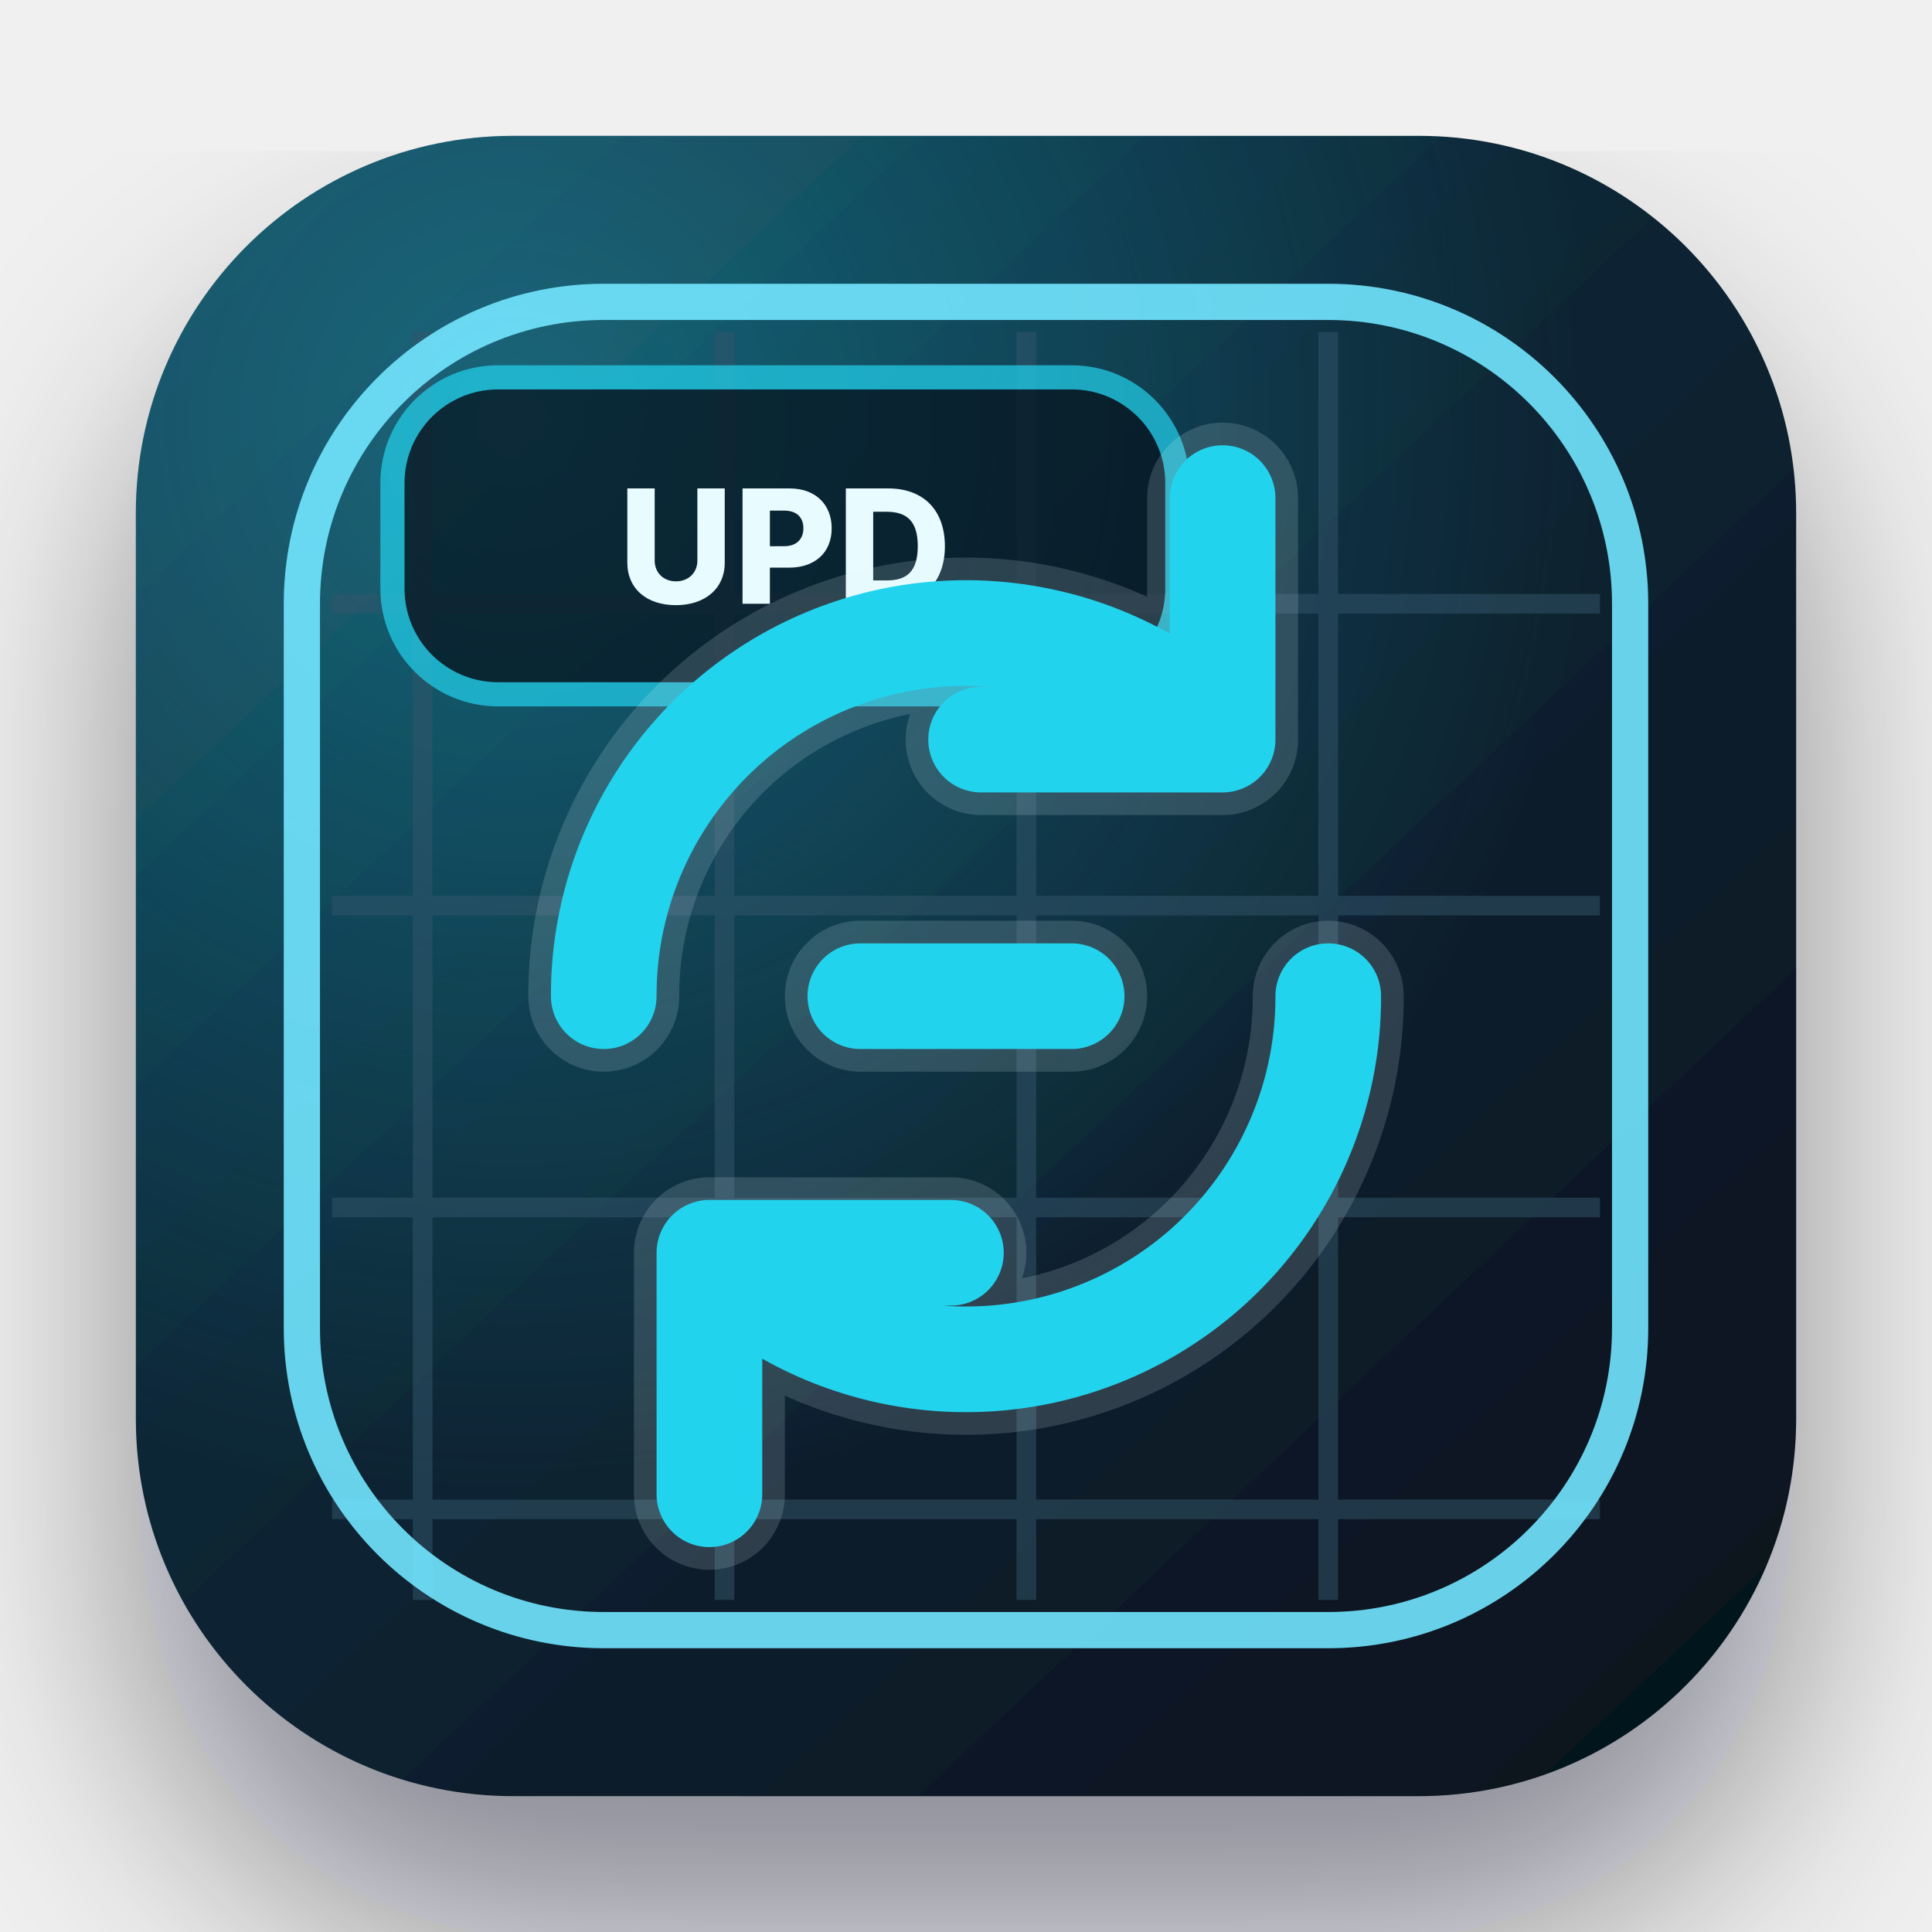
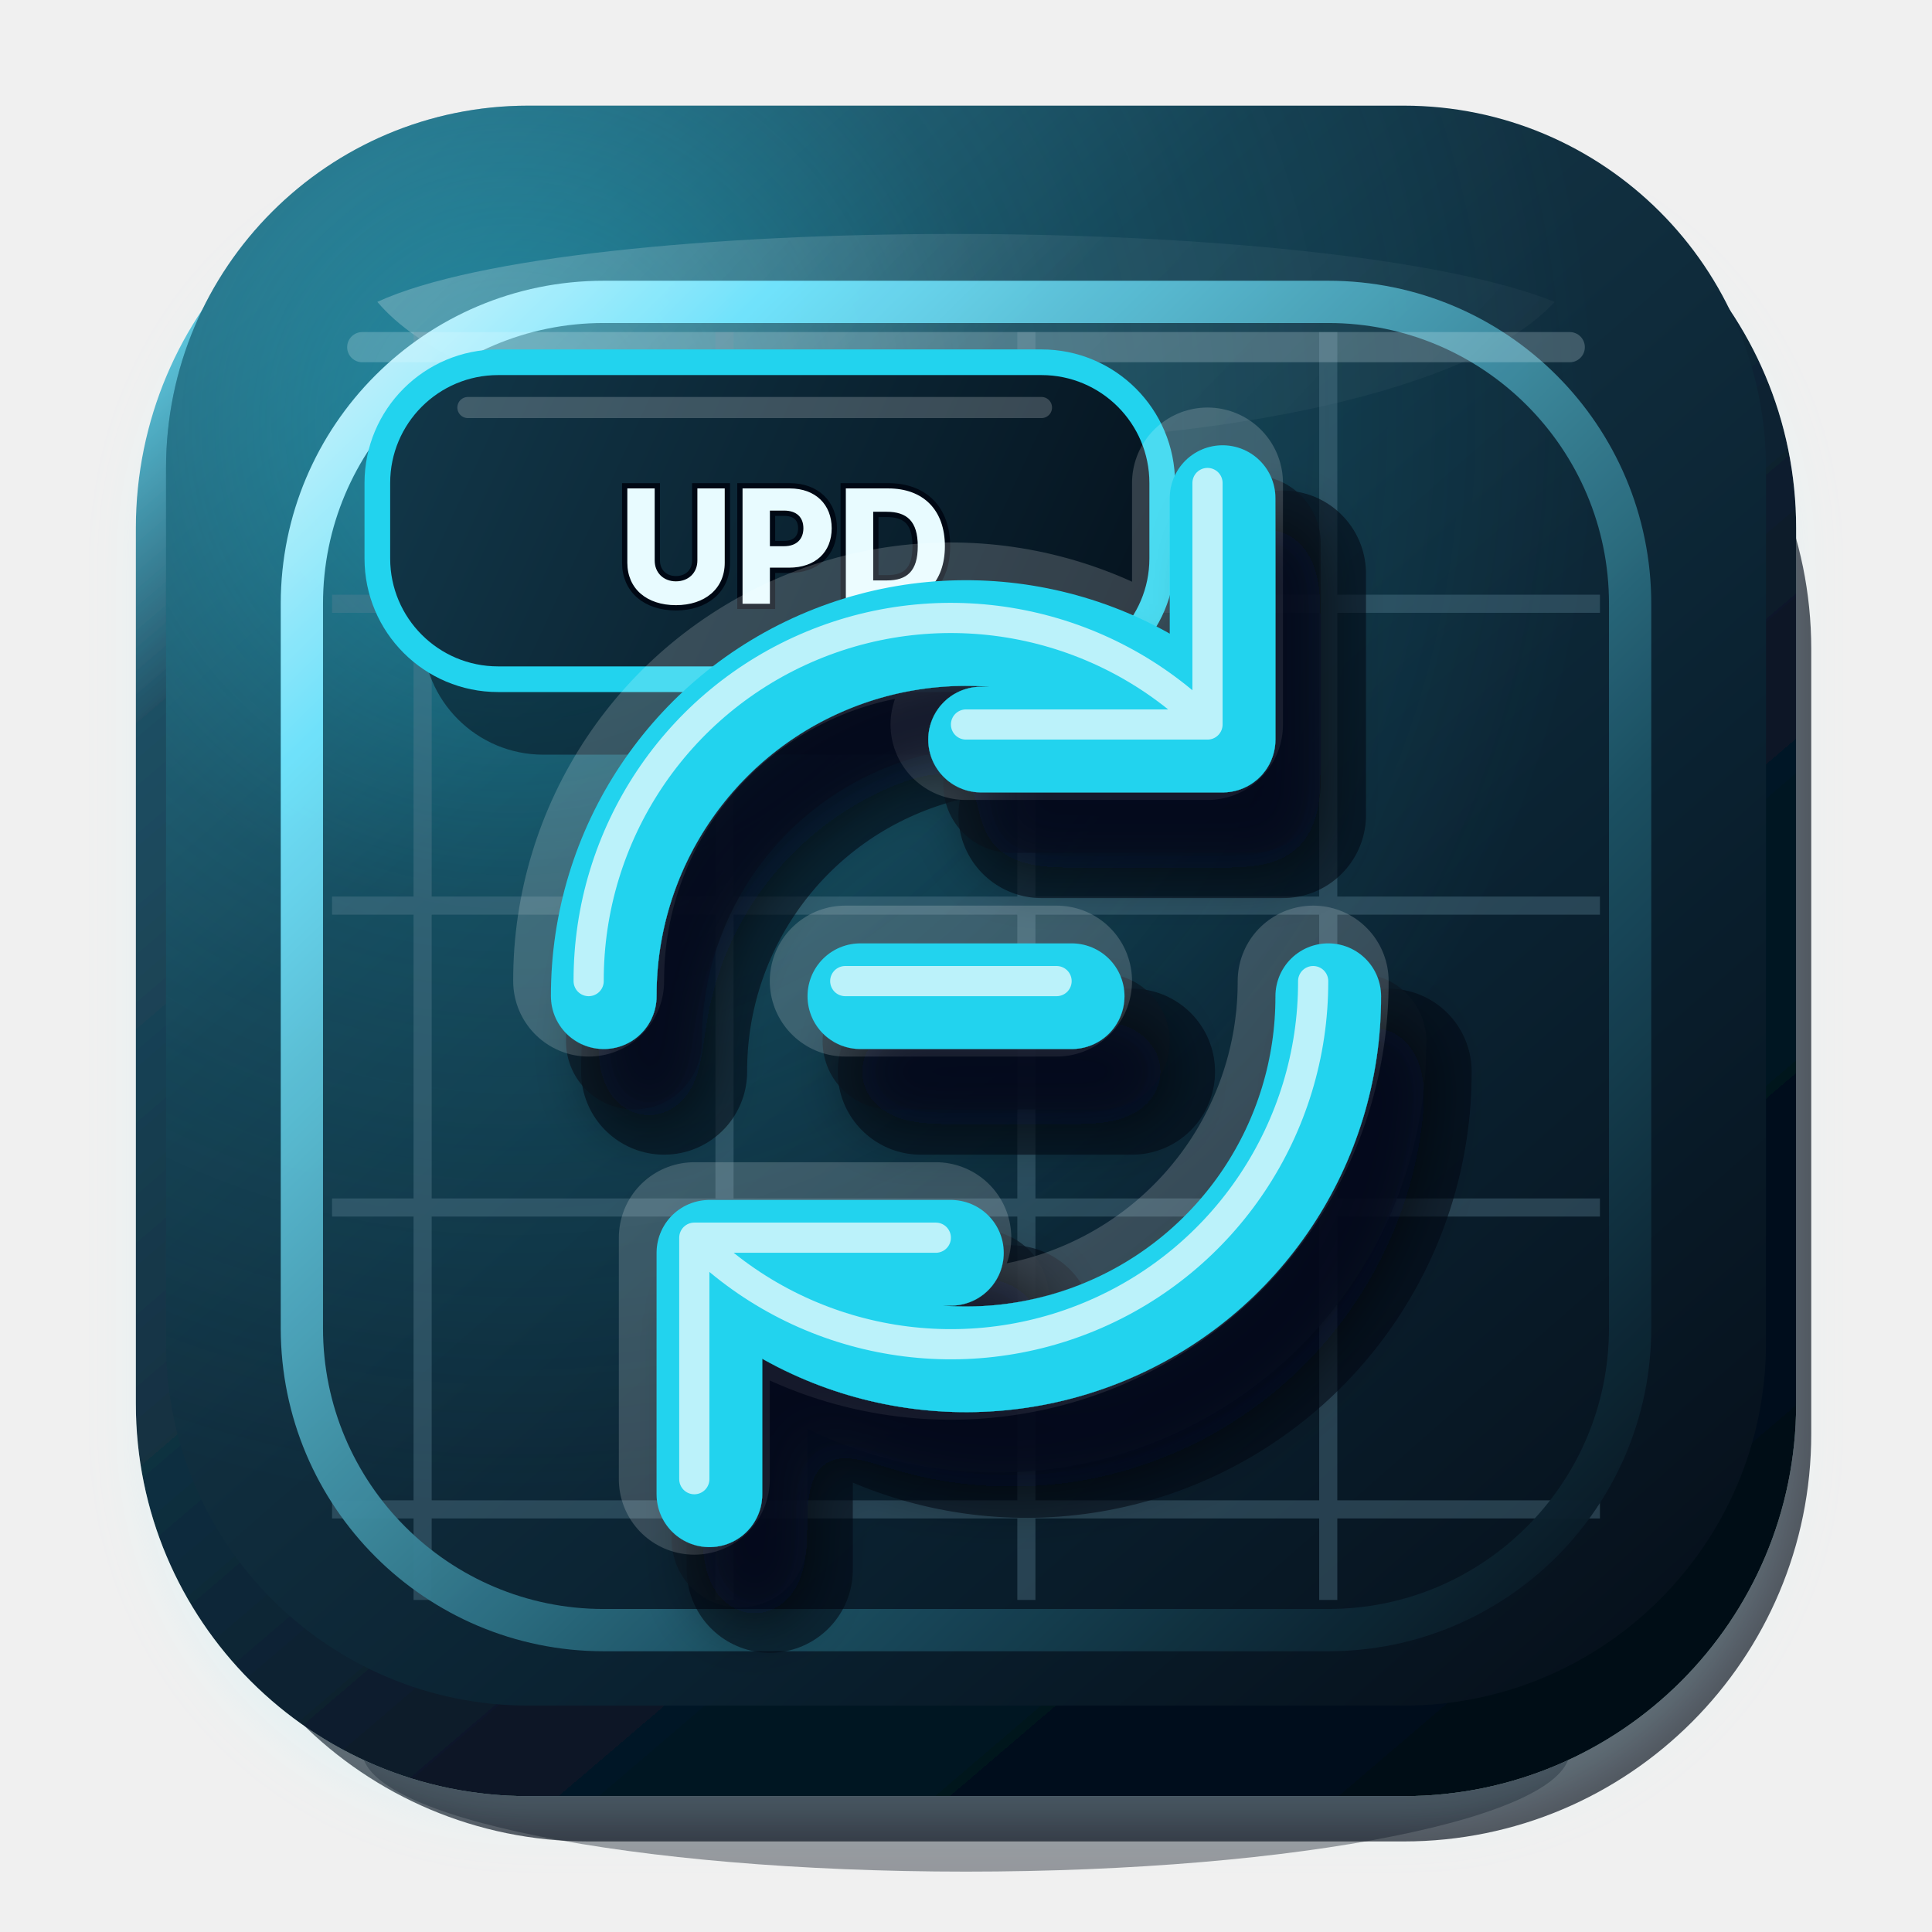
<svg xmlns="http://www.w3.org/2000/svg" width="128" height="128" viewBox="0 0 128 128">
  <defs>
-     <linearGradient id="plate" x1="16" y1="12" x2="114" y2="116" gradientUnits="userSpaceOnUse">
-       <stop offset="0" stop-color="#15384a" />
-       <stop offset="0.52" stop-color="#0b2230" />
+     <linearGradient id="edge" x1="18" y1="10" x2="112" y2="120" gradientUnits="userSpaceOnUse">
+       <stop offset="0" stop-color="#6ee7ff" />
+       <stop offset="0.16" stop-color="#1f4f63" />
+       <stop offset="0.62" stop-color="#071827" />
+       <stop offset="1" stop-color="#020814" />
+     </linearGradient>
+     <linearGradient id="face" x1="22" y1="13" x2="108" y2="111" gradientUnits="userSpaceOnUse">
+       <stop offset="0" stop-color="#2b5b6f" />
+       <stop offset="0.28" stop-color="#143647" />
+       <stop offset="0.68" stop-color="#0a2130" />
+       <stop offset="1" stop-color="#06101b" />
+     </linearGradient>
+     <linearGradient id="badge" x1="26" y1="24" x2="78" y2="48" gradientUnits="userSpaceOnUse">
+       <stop offset="0" stop-color="#12384a" />
+       <stop offset="1" stop-color="#04101b" />
+     </linearGradient>
+     <linearGradient id="rim" x1="20" y1="18" x2="108" y2="108" gradientUnits="userSpaceOnUse">
+       <stop offset="0" stop-color="#e8fbff" />
+       <stop offset="0.18" stop-color="#72e6ff" />
+       <stop offset="0.68" stop-color="#1c5264" />
      <stop offset="1" stop-color="#06111d" />
    </linearGradient>
    <radialGradient id="glow" cx="34" cy="28" r="72" gradientUnits="userSpaceOnUse">
-       <stop offset="0" stop-color="#22d3ee" stop-opacity="0.32" />
+       <stop offset="0" stop-color="#22d3ee" stop-opacity="0.46" />
+       <stop offset="0.45" stop-color="#22d3ee" stop-opacity="0.16" />
      <stop offset="1" stop-color="#22d3ee" stop-opacity="0" />
    </radialGradient>
-     <filter id="soft" x="-20%" y="-20%" width="140%" height="140%">
-       <feDropShadow dx="0" dy="10" stdDeviation="8" flood-color="#000814" flood-opacity="0.42" />
+     <linearGradient id="shine" x1="24" y1="16" x2="86" y2="74" gradientUnits="userSpaceOnUse">
+       <stop offset="0" stop-color="#ffffff" stop-opacity="0.36" />
+       <stop offset="0.42" stop-color="#ffffff" stop-opacity="0.08" />
+       <stop offset="1" stop-color="#ffffff" stop-opacity="0" />
+     </linearGradient>
+     <filter id="plateShadow" x="-28%" y="-26%" width="156%" height="166%">
+       <feDropShadow dx="0" dy="15" stdDeviation="9" flood-color="#000814" flood-opacity="0.48" />
+       <feDropShadow dx="0" dy="2" stdDeviation="1.5" flood-color="#b7f5ff" flood-opacity="0.18" />
+     </filter>
+     <filter id="glyphLift" x="-28%" y="-28%" width="156%" height="156%">
+       <feDropShadow dx="3" dy="5" stdDeviation="2" flood-color="#000814" flood-opacity="0.62" />
    </filter>
  </defs>
-   <rect x="9" y="9" width="110" height="110" rx="25" fill="url(#plate)" filter="url(#soft)" />
-   <rect x="9" y="9" width="110" height="110" rx="25" fill="url(#glow)" />
-   <path d="M28 22v84M48 22v84M68 22v84M88 22v84M22 40h84M22 60h84M22 80h84M22 100h84" fill="none" stroke="#31546a" stroke-width="1.3" opacity="0.52" />
-   <rect x="20" y="20" width="88" height="88" rx="20" fill="none" stroke="#72e6ff" stroke-width="2.4" opacity="0.9" />
-   <rect x="26" y="25" width="52" height="21" rx="7" fill="#06111d" opacity="0.7" stroke="#22d3ee" stroke-width="1.6" />
-   <text x="52" y="40" text-anchor="middle" font-family="Cantarell, Inter, Arial, sans-serif" font-size="10.5" font-weight="800" fill="#e8fbff">UPD</text>
-   <path d="M40 66a24 24 0 0 1 41-17M81 49h-16M81 49v-16M88 66a24 24 0 0 1-41 17M47 83h16M47 83v16M57 66h14" fill="none" stroke="#dffbff" stroke-width="10" stroke-linecap="round" stroke-linejoin="round" opacity="0.16" />
-   <path d="M40 66a24 24 0 0 1 41-17M81 49h-16M81 49v-16M88 66a24 24 0 0 1-41 17M47 83h16M47 83v16M57 66h14" fill="none" stroke="#22d3ee" stroke-width="7" stroke-linecap="round" stroke-linejoin="round" />
+   <ellipse cx="64" cy="116" rx="40" ry="8" fill="#000814" opacity="0.38" />
+   <rect x="12" y="16" width="108" height="106" rx="27" fill="#020814" opacity="0.68" />
+   <rect x="9" y="9" width="110" height="110" rx="26" fill="url(#edge)" filter="url(#plateShadow)" />
+   <rect x="11" y="7" width="106" height="106" rx="24" fill="url(#face)" />
+   <rect x="11" y="7" width="106" height="106" rx="24" fill="url(#glow)" />
+   <path d="M25 20c13-6 63-6 78 0c-11 12-67 13-78 0z" fill="url(#shine)" opacity="0.72" />
+   <path d="M28 22v84M48 22v84M68 22v84M88 22v84M22 40h84M22 60h84M22 80h84M22 100h84" fill="none" stroke="#5a8294" stroke-width="1.2" opacity="0.38" />
+   <rect x="20" y="20" width="88" height="88" rx="20" fill="none" stroke="url(#rim)" stroke-width="2.8" opacity="0.96" />
+   <path d="M24 23h80" fill="none" stroke="#e8fbff" stroke-width="2" stroke-linecap="round" opacity="0.22" />
+   <rect x="28" y="29" width="52" height="21" rx="8" fill="#020814" opacity="0.5" />
+   <rect x="25" y="24" width="52" height="21" rx="8" fill="url(#badge)" stroke="#22d3ee" stroke-width="1.7" />
+   <path d="M31 27h38" fill="none" stroke="#ffffff" stroke-width="1.4" stroke-linecap="round" opacity="0.2" />
+   <text x="52" y="40" text-anchor="middle" font-family="Cantarell, Inter, Arial, sans-serif" font-size="10.5" font-weight="800" fill="#e8fbff" stroke="#000814" stroke-width="0.7" paint-order="stroke">UPD</text>
+   <path d="M40 66a24 24 0 0 1 41-17M81 49h-16M81 49v-16M88 66a24 24 0 0 1-41 17M47 83h16M47 83v16M57 66h14" fill="none" stroke="#020814" stroke-width="11" stroke-linecap="round" stroke-linejoin="round" opacity="0.58" transform="translate(4 5)" />
+   <path d="M40 66a24 24 0 0 1 41-17M81 49h-16M81 49v-16M88 66a24 24 0 0 1-41 17M47 83h16M47 83v16M57 66h14" fill="none" stroke="#0b1724" stroke-width="9" stroke-linecap="round" stroke-linejoin="round" opacity="0.72" transform="translate(2 3)" />
+   <path d="M40 66a24 24 0 0 1 41-17M81 49h-16M81 49v-16M88 66a24 24 0 0 1-41 17M47 83h16M47 83v16M57 66h14" fill="none" stroke="#ffffff" stroke-width="10" stroke-linecap="round" stroke-linejoin="round" opacity="0.18" transform="translate(-1 -1)" />
+   <path d="M40 66a24 24 0 0 1 41-17M81 49h-16M81 49v-16M88 66a24 24 0 0 1-41 17M47 83h16M47 83v16M57 66h14" fill="none" stroke="#22d3ee" stroke-width="7" stroke-linecap="round" stroke-linejoin="round" filter="url(#glyphLift)" />
+   <path d="M40 66a24 24 0 0 1 41-17M81 49h-16M81 49v-16M88 66a24 24 0 0 1-41 17M47 83h16M47 83v16M57 66h14" fill="none" stroke="#f7fdff" stroke-width="2" stroke-linecap="round" stroke-linejoin="round" opacity="0.72" transform="translate(-1 -1)" />
</svg>
